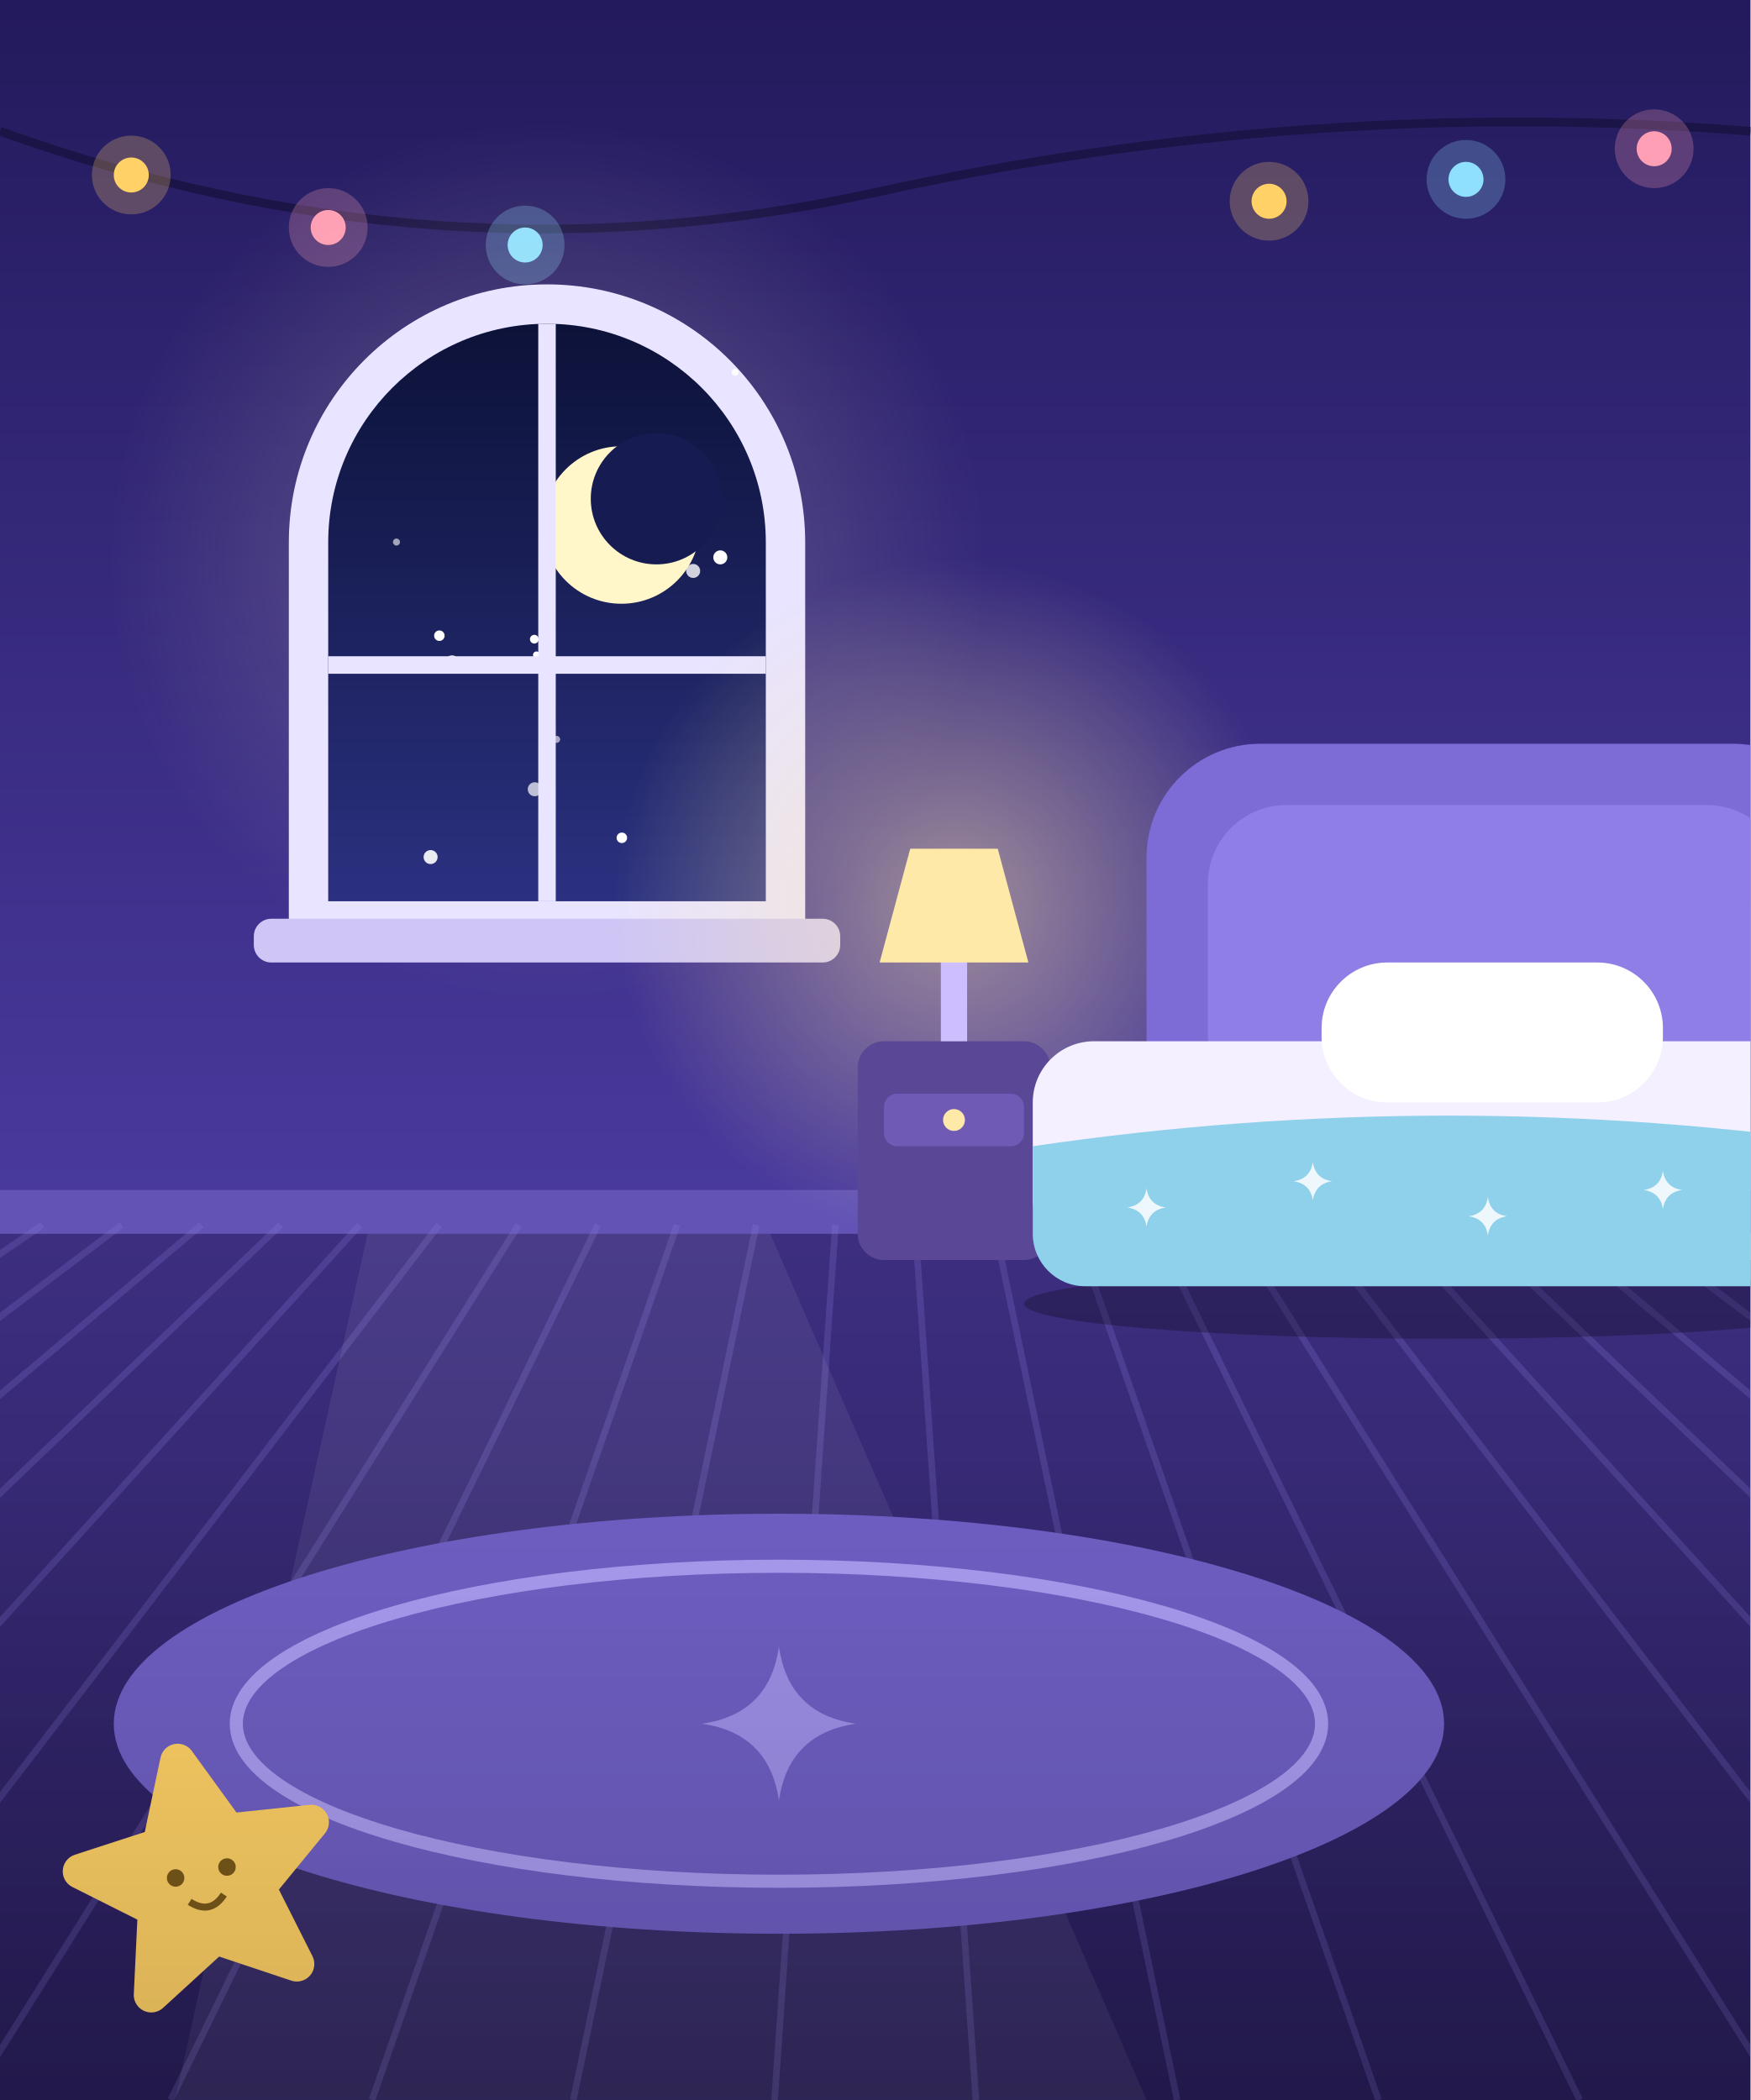
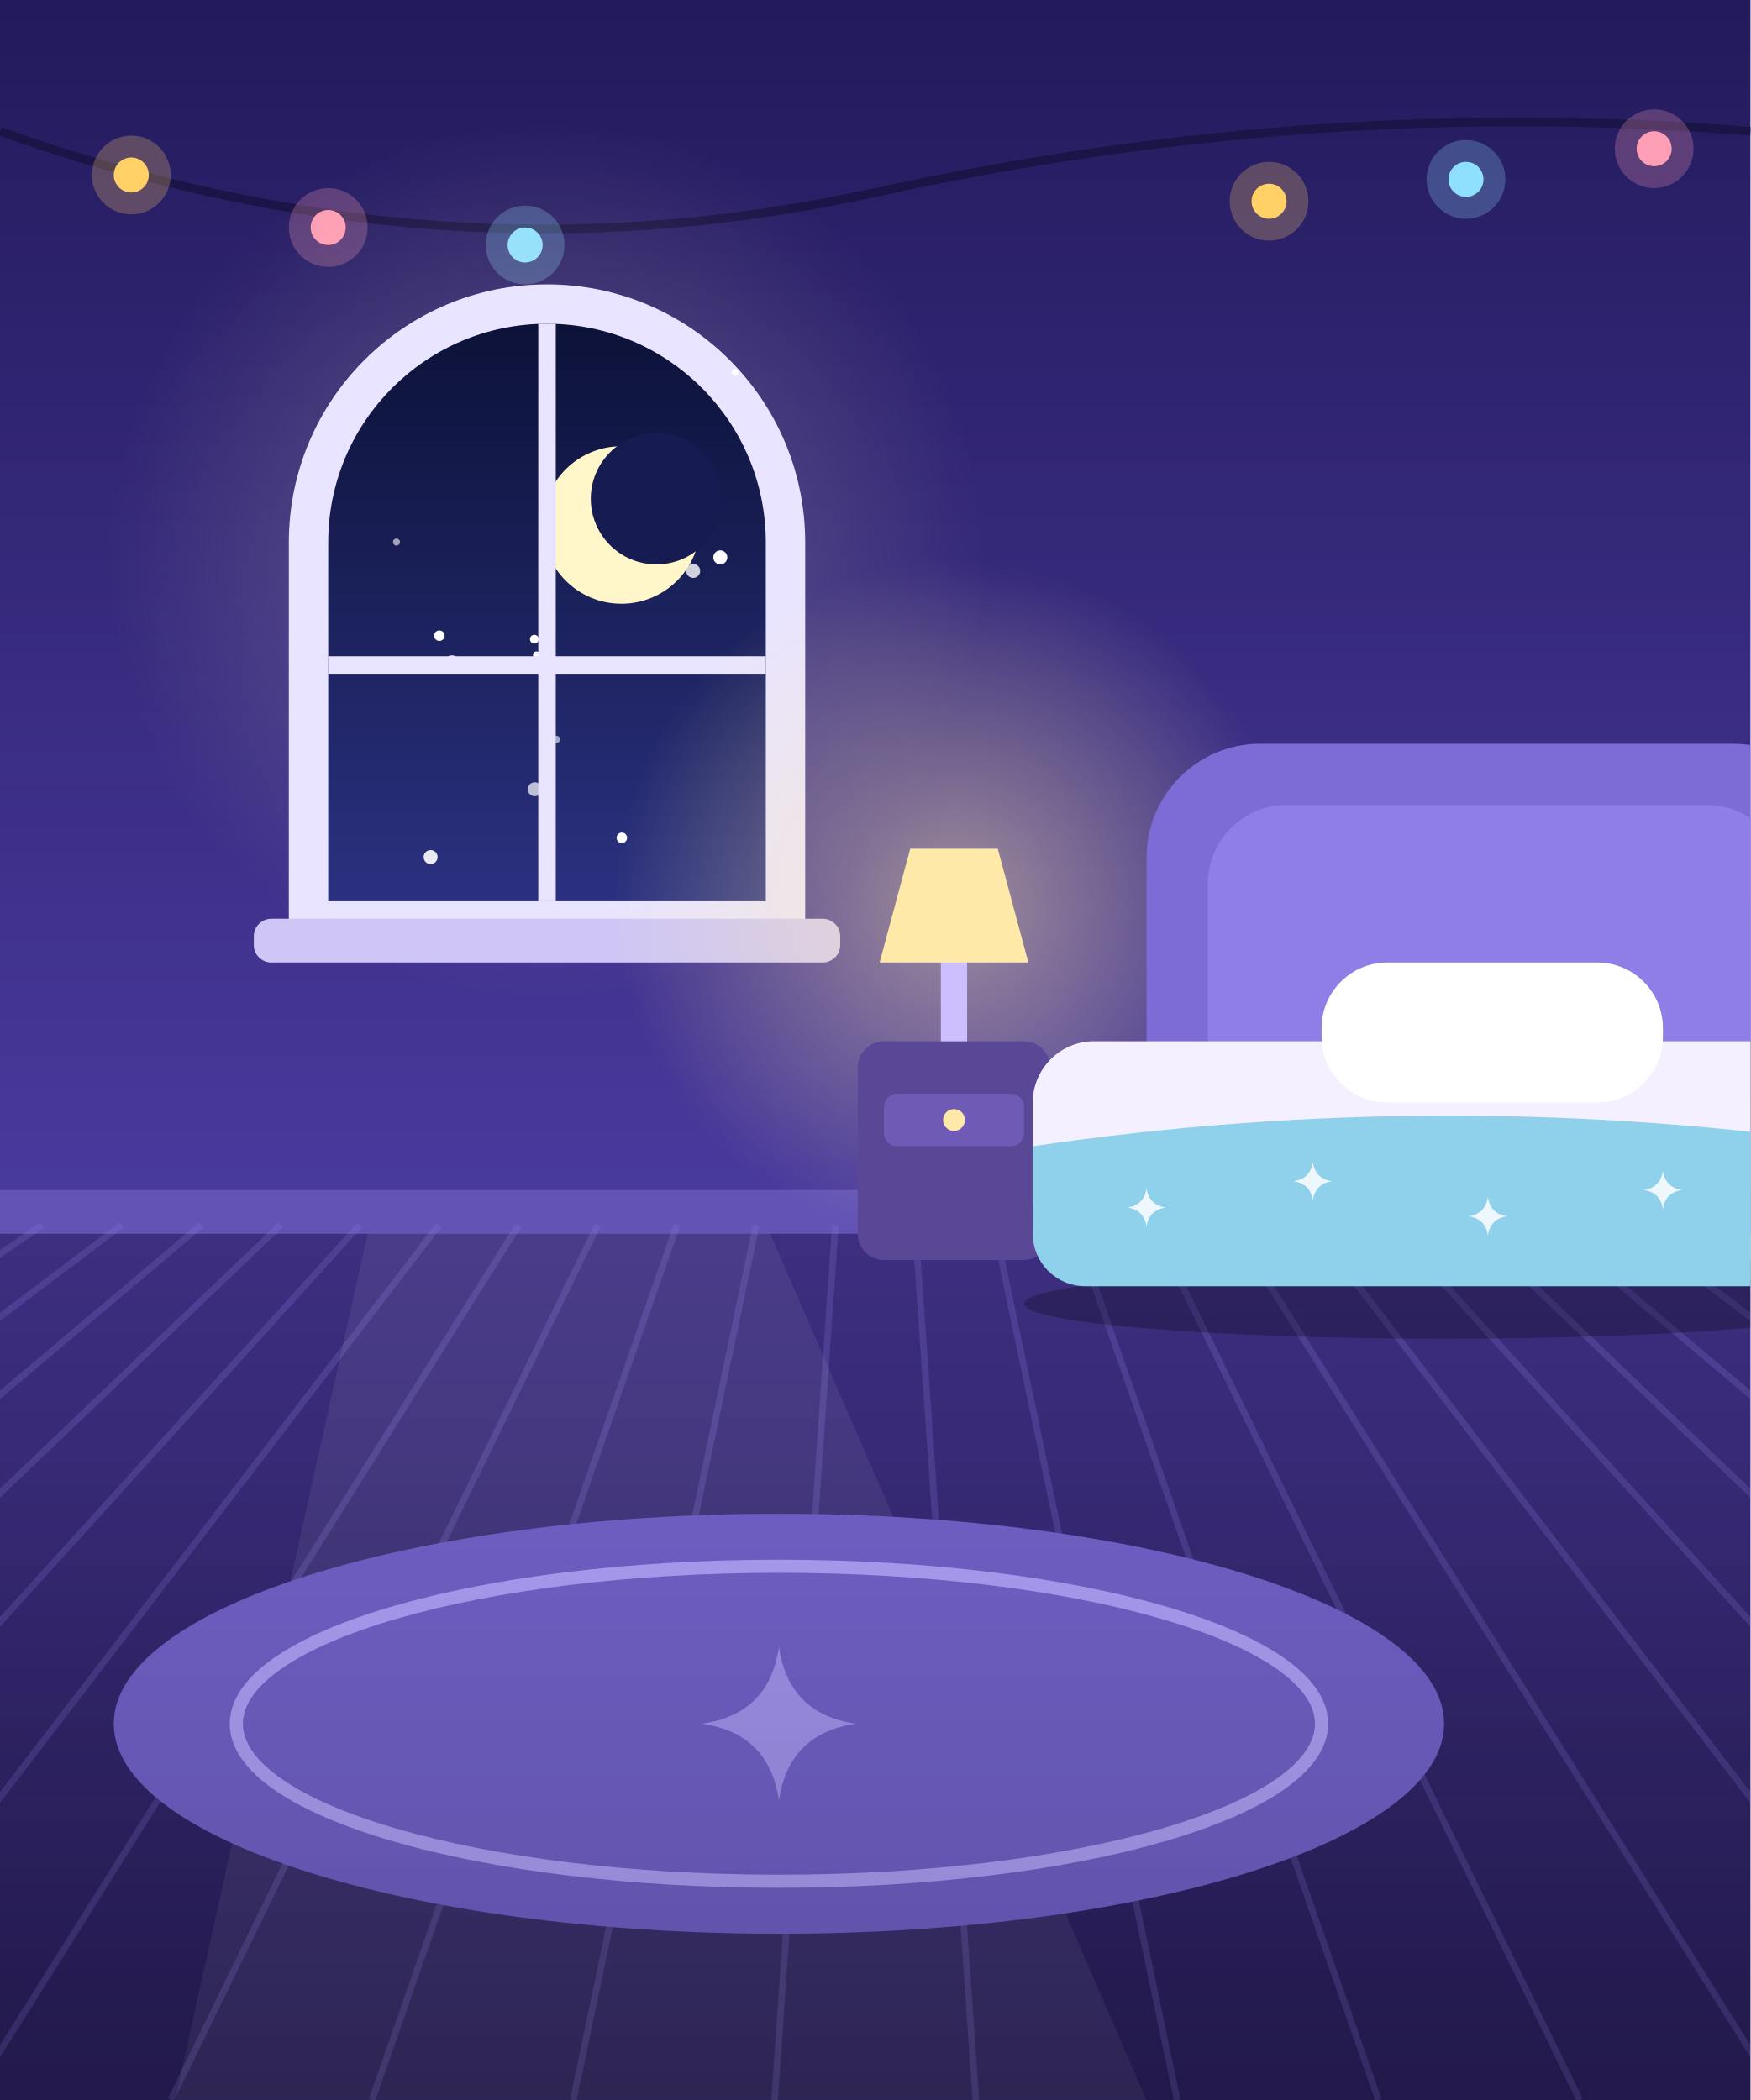
<svg xmlns="http://www.w3.org/2000/svg" viewBox="0 0 400 480" width="400" height="480" preserveAspectRatio="xMidYMax slice">
  <defs>
    <linearGradient id="vg" x1="0" y1="0" x2="0" y2="1">
      <stop offset="0" stop-color="#000" stop-opacity="0" />
      <stop offset="1" stop-color="#000" stop-opacity="0.16" />
    </linearGradient>
    <linearGradient id="w" x1="0" y1="0" x2="0" y2="1">
      <stop offset="0" stop-color="#231a5c" />
      <stop offset="1" stop-color="#4a3a9f" />
    </linearGradient>
    <linearGradient id="f" x1="0" y1="0" x2="0" y2="1">
      <stop offset="0" stop-color="#3d2e80" />
      <stop offset="1" stop-color="#281d58" />
    </linearGradient>
    <linearGradient id="nk" x1="0" y1="0" x2="0" y2="1">
      <stop offset="0" stop-color="#0c1238" />
      <stop offset="1" stop-color="#2b3180" />
    </linearGradient>
    <radialGradient id="g" cx="0.5" cy="0.5" r="0.5">
      <stop offset="0" stop-color="#ffe9a8" stop-opacity="0.5" />
      <stop offset="1" stop-color="#ffe9a8" stop-opacity="0" />
    </radialGradient>
    <radialGradient id="m" cx="0.5" cy="0.5" r="0.5">
      <stop offset="0" stop-color="#fff6c9" stop-opacity="0.5" />
      <stop offset="1" stop-color="#fff6c9" stop-opacity="0" />
    </radialGradient>
  </defs>
  <rect width="400" height="282" fill="url(#w)" />
  <path d="M0 30 Q100 66 200 44 T400 30" stroke="#1b1447" stroke-width="2" fill="none" />
  <circle cx="30" cy="40" r="9" fill="#ffd166" opacity=".25" />
  <circle cx="30" cy="40" r="4" fill="#ffd166" />
  <circle cx="75" cy="52" r="9" fill="#ff9fb5" opacity=".25" />
  <circle cx="75" cy="52" r="4" fill="#ff9fb5" />
  <circle cx="120" cy="56" r="9" fill="#8fe0ff" opacity=".25" />
  <circle cx="120" cy="56" r="4" fill="#8fe0ff" />
  <circle cx="290" cy="46" r="9" fill="#ffd166" opacity=".25" />
  <circle cx="290" cy="46" r="4" fill="#ffd166" />
  <circle cx="335" cy="41" r="9" fill="#8fe0ff" opacity=".25" />
  <circle cx="335" cy="41" r="4" fill="#8fe0ff" />
  <circle cx="378" cy="34" r="9" fill="#ff9fb5" opacity=".25" />
  <circle cx="378" cy="34" r="4" fill="#ff9fb5" />
  <circle cx="125" cy="128" r="100" fill="url(#m)" opacity=".5" />
  <path d="M66 214 V124 a59 59 0 0 1 118 0 V214Z" fill="#e9e4ff" />
  <path d="M75 206 V124 a50 50 0 0 1 100 0 V206Z" fill="url(#nk)" />
  <g fill="#fff">
    <circle cx="100.4" cy="145.3" r="1.2" opacity="1" />
    <circle cx="122.6" cy="149.7" r="0.8" opacity="1" />
    <circle cx="122.1" cy="146.1" r="1" opacity="1" />
    <circle cx="122.2" cy="180.4" r="1.6" opacity="0.7" />
    <circle cx="158.9" cy="107.8" r="1" opacity="0.9" />
    <circle cx="127.2" cy="169" r="0.8" opacity="0.6" />
    <circle cx="168" cy="85.1" r="0.8" opacity="0.9" />
    <circle cx="103.3" cy="151.4" r="1.6" opacity="0.9" />
    <circle cx="164.6" cy="127.4" r="1.6" opacity="1" />
    <circle cx="90.6" cy="123.9" r="0.8" opacity="0.6" />
    <circle cx="98.4" cy="195.9" r="1.6" opacity="0.9" />
    <circle cx="158.4" cy="130.5" r="1.6" opacity="0.8" />
    <circle cx="128.2" cy="128.9" r="1" opacity="1" />
    <circle cx="142.1" cy="191.5" r="1.2" opacity="1" />
  </g>
  <circle cx="142" cy="120" r="18" fill="#fff6c9" />
  <circle cx="150" cy="114" r="15" fill="#161b52" />
  <rect x="123" y="74" width="4" height="132" fill="#e9e4ff" />
  <rect x="75" y="150" width="100" height="4" fill="#e9e4ff" />
  <rect x="58" y="210" width="134" height="10" rx="4" fill="#cfc6f5" />
  <rect y="272" width="400" height="10" fill="#6253b5" />
  <rect y="282" width="400" height="198" fill="url(#f)" />
  <g stroke="#8f7fe0" stroke-width="1.5" opacity="0.22">
    <line x1="-421" y1="480" x2="-44.6" y2="280" />
    <line x1="-375" y1="480" x2="-26.5" y2="280" />
    <line x1="-329" y1="480" x2="-8.4" y2="280" />
    <line x1="-283" y1="480" x2="9.7" y2="280" />
    <line x1="-237" y1="480" x2="27.8" y2="280" />
    <line x1="-191" y1="480" x2="46" y2="280" />
    <line x1="-145" y1="480" x2="64.1" y2="280" />
    <line x1="-99" y1="480" x2="82.2" y2="280" />
    <line x1="-53" y1="480" x2="100.3" y2="280" />
    <line x1="-7" y1="480" x2="118.5" y2="280" />
    <line x1="39" y1="480" x2="136.6" y2="280" />
    <line x1="85" y1="480" x2="154.7" y2="280" />
    <line x1="131" y1="480" x2="172.8" y2="280" />
    <line x1="177" y1="480" x2="190.9" y2="280" />
    <line x1="223" y1="480" x2="209.1" y2="280" />
    <line x1="269" y1="480" x2="227.2" y2="280" />
    <line x1="315" y1="480" x2="245.3" y2="280" />
    <line x1="361" y1="480" x2="263.4" y2="280" />
    <line x1="407" y1="480" x2="281.5" y2="280" />
    <line x1="453" y1="480" x2="299.7" y2="280" />
    <line x1="499" y1="480" x2="317.8" y2="280" />
    <line x1="545" y1="480" x2="335.9" y2="280" />
    <line x1="591" y1="480" x2="354" y2="280" />
    <line x1="637" y1="480" x2="372.2" y2="280" />
    <line x1="683" y1="480" x2="390.3" y2="280" />
    <line x1="729" y1="480" x2="408.4" y2="280" />
    <line x1="775" y1="480" x2="426.5" y2="280" />
    <line x1="821" y1="480" x2="444.6" y2="280" />
    <line x1="867" y1="480" x2="462.8" y2="280" />
  </g>
  <polygon points="84,282 176,282 262,480 40,480" fill="#fff" opacity=".07" />
  <circle cx="218" cy="206" r="78" fill="url(#g)" />
  <rect x="196" y="238" width="44" height="50" rx="6" fill="#5a4796" />
  <rect x="202" y="250" width="32" height="12" rx="3" fill="#6f5bb5" />
  <circle cx="218" cy="256" r="2.5" fill="#ffe9a8" />
  <rect x="215" y="218" width="6" height="20" fill="#cdbfff" />
  <path d="M201 220 L235 220 L228 194 L208 194Z" fill="#ffe9a8" />
  <ellipse cx="330" cy="298" rx="96" ry="8" fill="#000" opacity=".25" />
  <rect x="262" y="170" width="160" height="112" rx="26" fill="#7d6bd6" />
  <rect x="276" y="184" width="132" height="70" rx="18" fill="#8f7ee6" />
  <rect x="236" y="238" width="190" height="50" rx="14" fill="#f4f0ff" />
  <rect x="302" y="220" width="78" height="32" rx="15" fill="#fff" />
  <path d="M236 262 q95 -14 190 0 v20 a12 12 0 0 1 -12 12 h-166 a12 12 0 0 1 -12 -12z" fill="#8fd0ea" />
  <path transform="translate(262 276) scale(0.55)" d="M0 -8 Q1 -1 8 0 Q1 1 0 8 Q-1 1 -8 0 Q-1 -1 0 -8Z" fill="#fff" opacity="0.85" />
  <path transform="translate(300 270) scale(0.55)" d="M0 -8 Q1 -1 8 0 Q1 1 0 8 Q-1 1 -8 0 Q-1 -1 0 -8Z" fill="#fff" opacity="0.85" />
  <path transform="translate(340 278) scale(0.55)" d="M0 -8 Q1 -1 8 0 Q1 1 0 8 Q-1 1 -8 0 Q-1 -1 0 -8Z" fill="#fff" opacity="0.85" />
  <path transform="translate(380 272) scale(0.55)" d="M0 -8 Q1 -1 8 0 Q1 1 0 8 Q-1 1 -8 0 Q-1 -1 0 -8Z" fill="#fff" opacity="0.85" />
  <ellipse cx="178" cy="394" rx="152" ry="48" fill="#6f5fc4" />
  <ellipse cx="178" cy="394" rx="124" ry="36" fill="none" stroke="#a99bf0" stroke-width="3" />
  <path transform="translate(178 394) scale(2.2)" d="M0 -8 Q1 -1 8 0 Q1 1 0 8 Q-1 1 -8 0 Q-1 -1 0 -8Z" fill="#a99bf0" opacity="0.8" />
-   <g transform="translate(46 428) rotate(-12)">
-     <path d="M0 -26 L8 -8 L27 -6 L12 6 L17 25 L0 15 L-17 25 L-12 6 L-27 -6 L-8 -8Z" fill="#ffd166" stroke="#ffd166" stroke-width="8" stroke-linejoin="round" />
-     <circle cx="-6" cy="0" r="2" fill="#7a5a1a" />
-     <circle cx="6" cy="0" r="2" fill="#7a5a1a" />
-     <path d="M-4 6 q4 4 8 0" stroke="#7a5a1a" stroke-width="1.6" fill="none" />
-   </g>
  <rect y="330" width="400" height="150" fill="url(#vg)" />
</svg>
